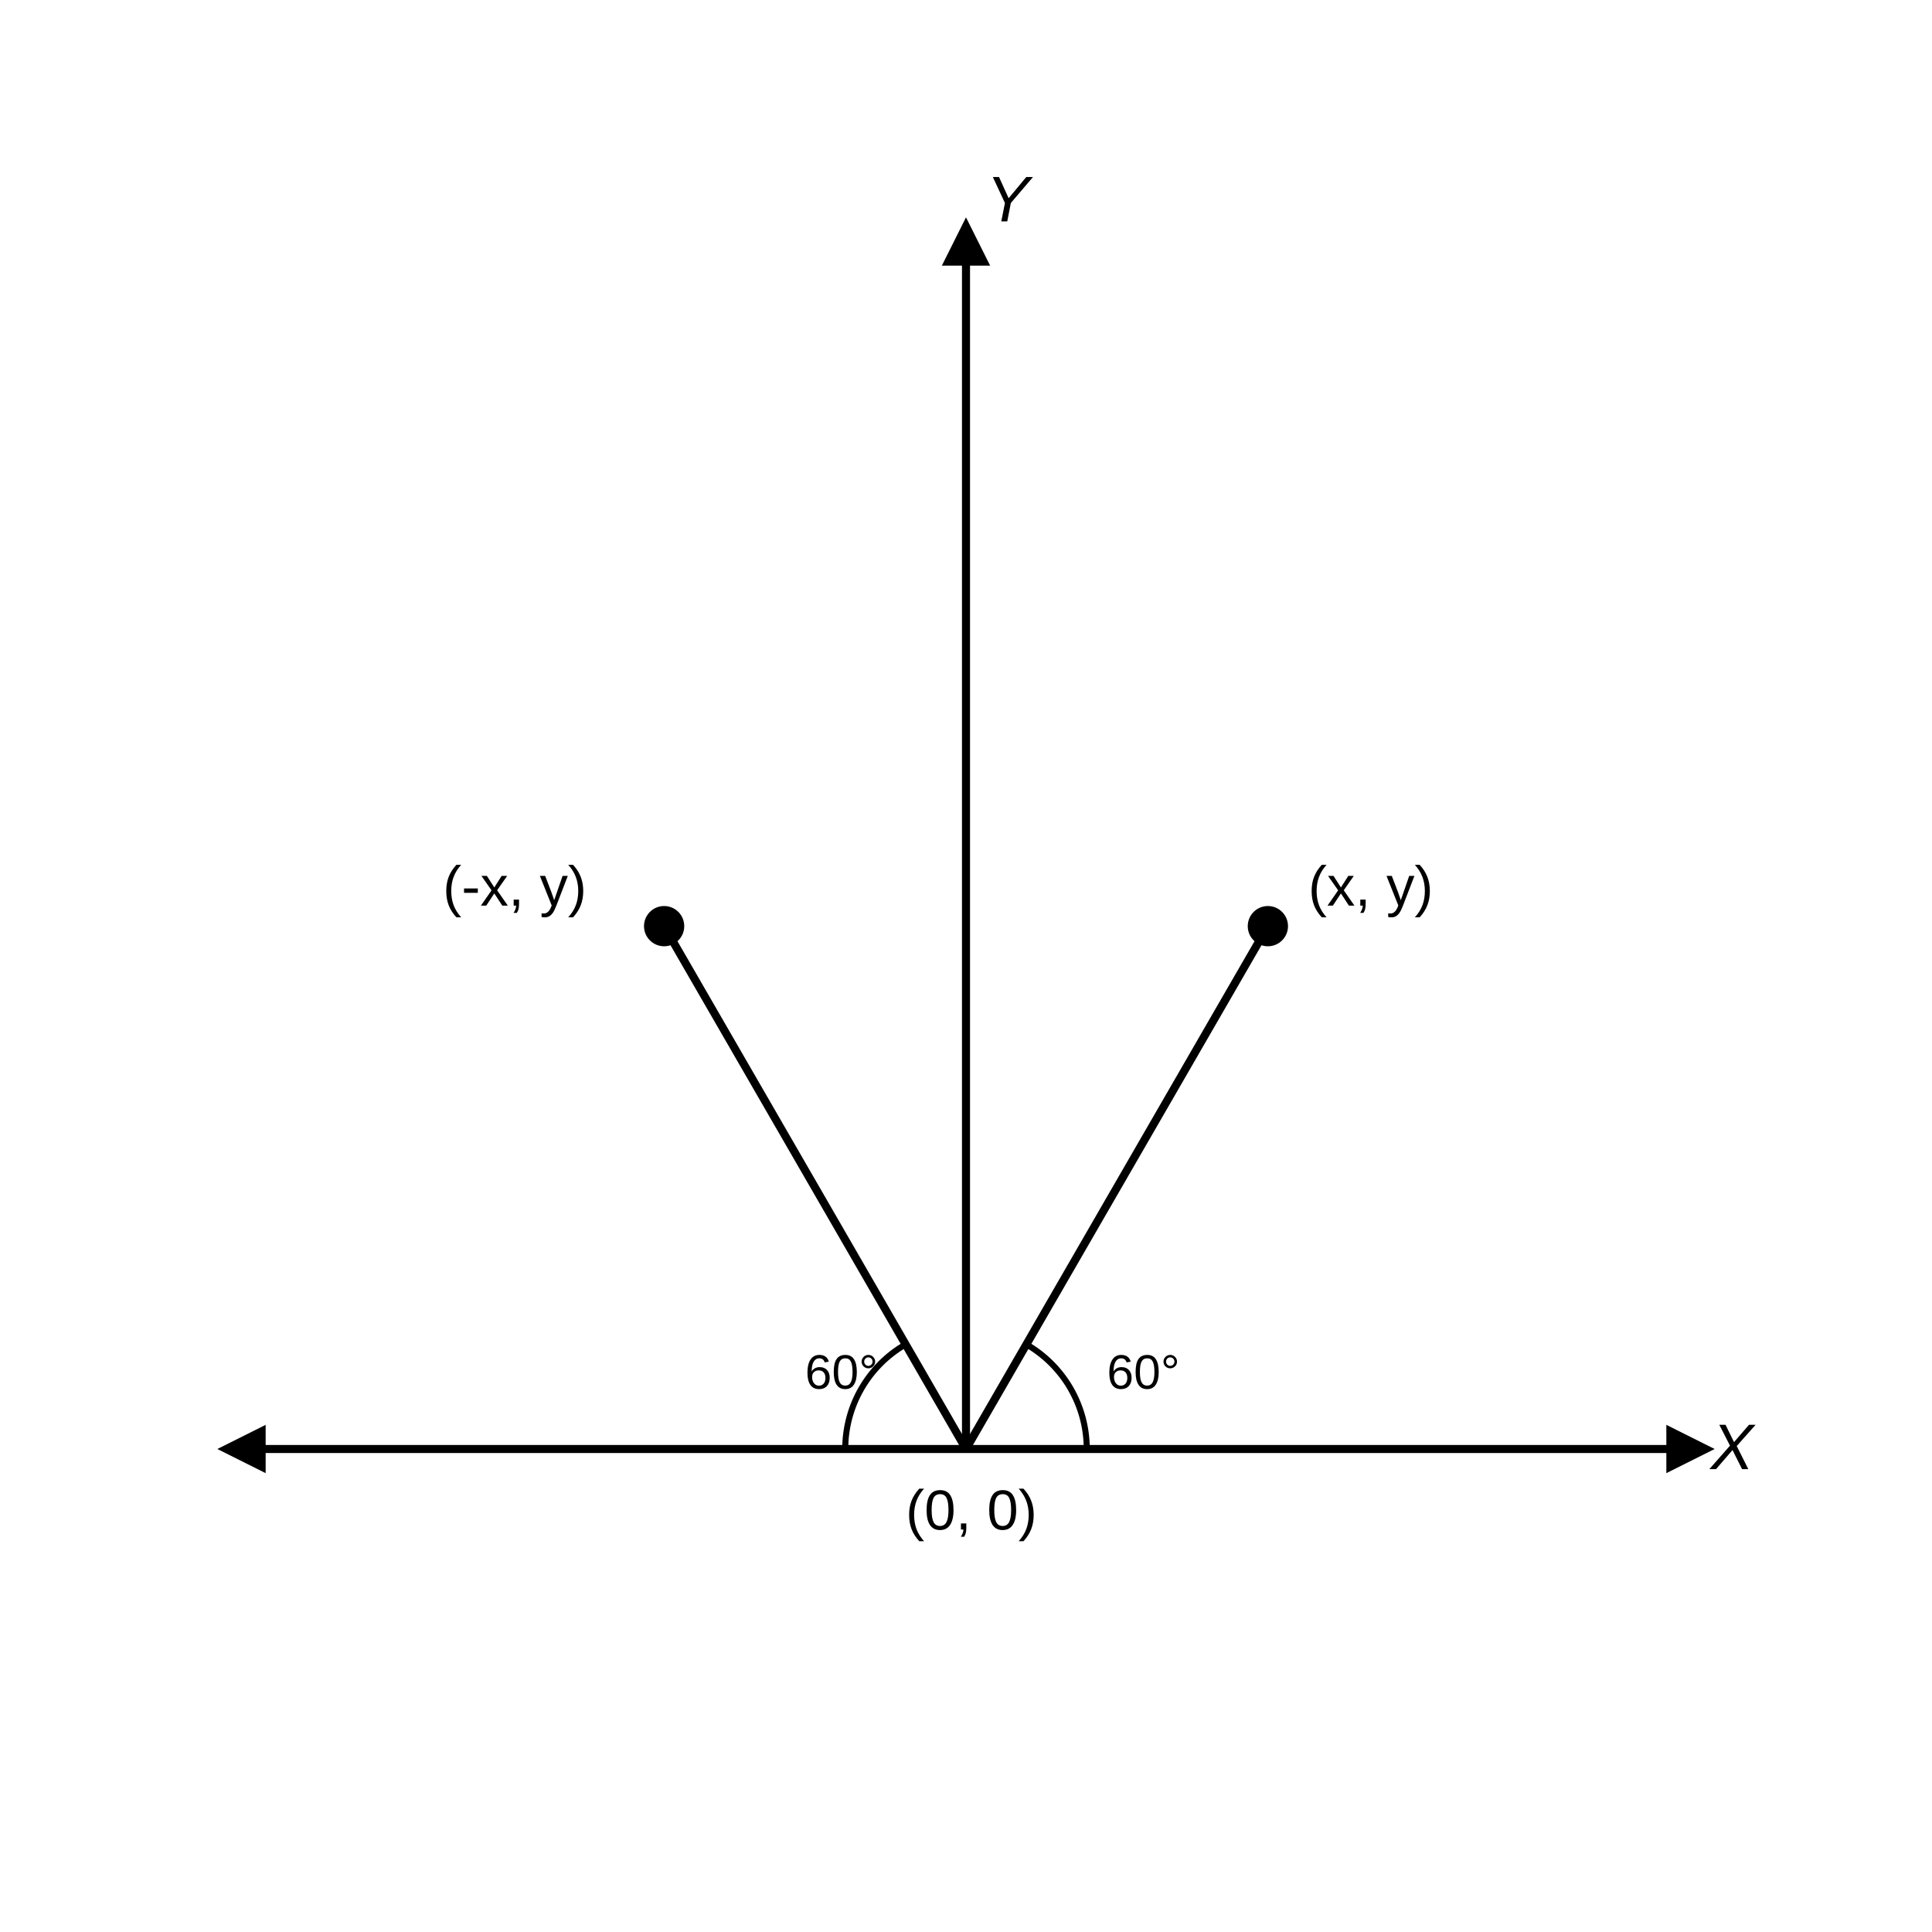
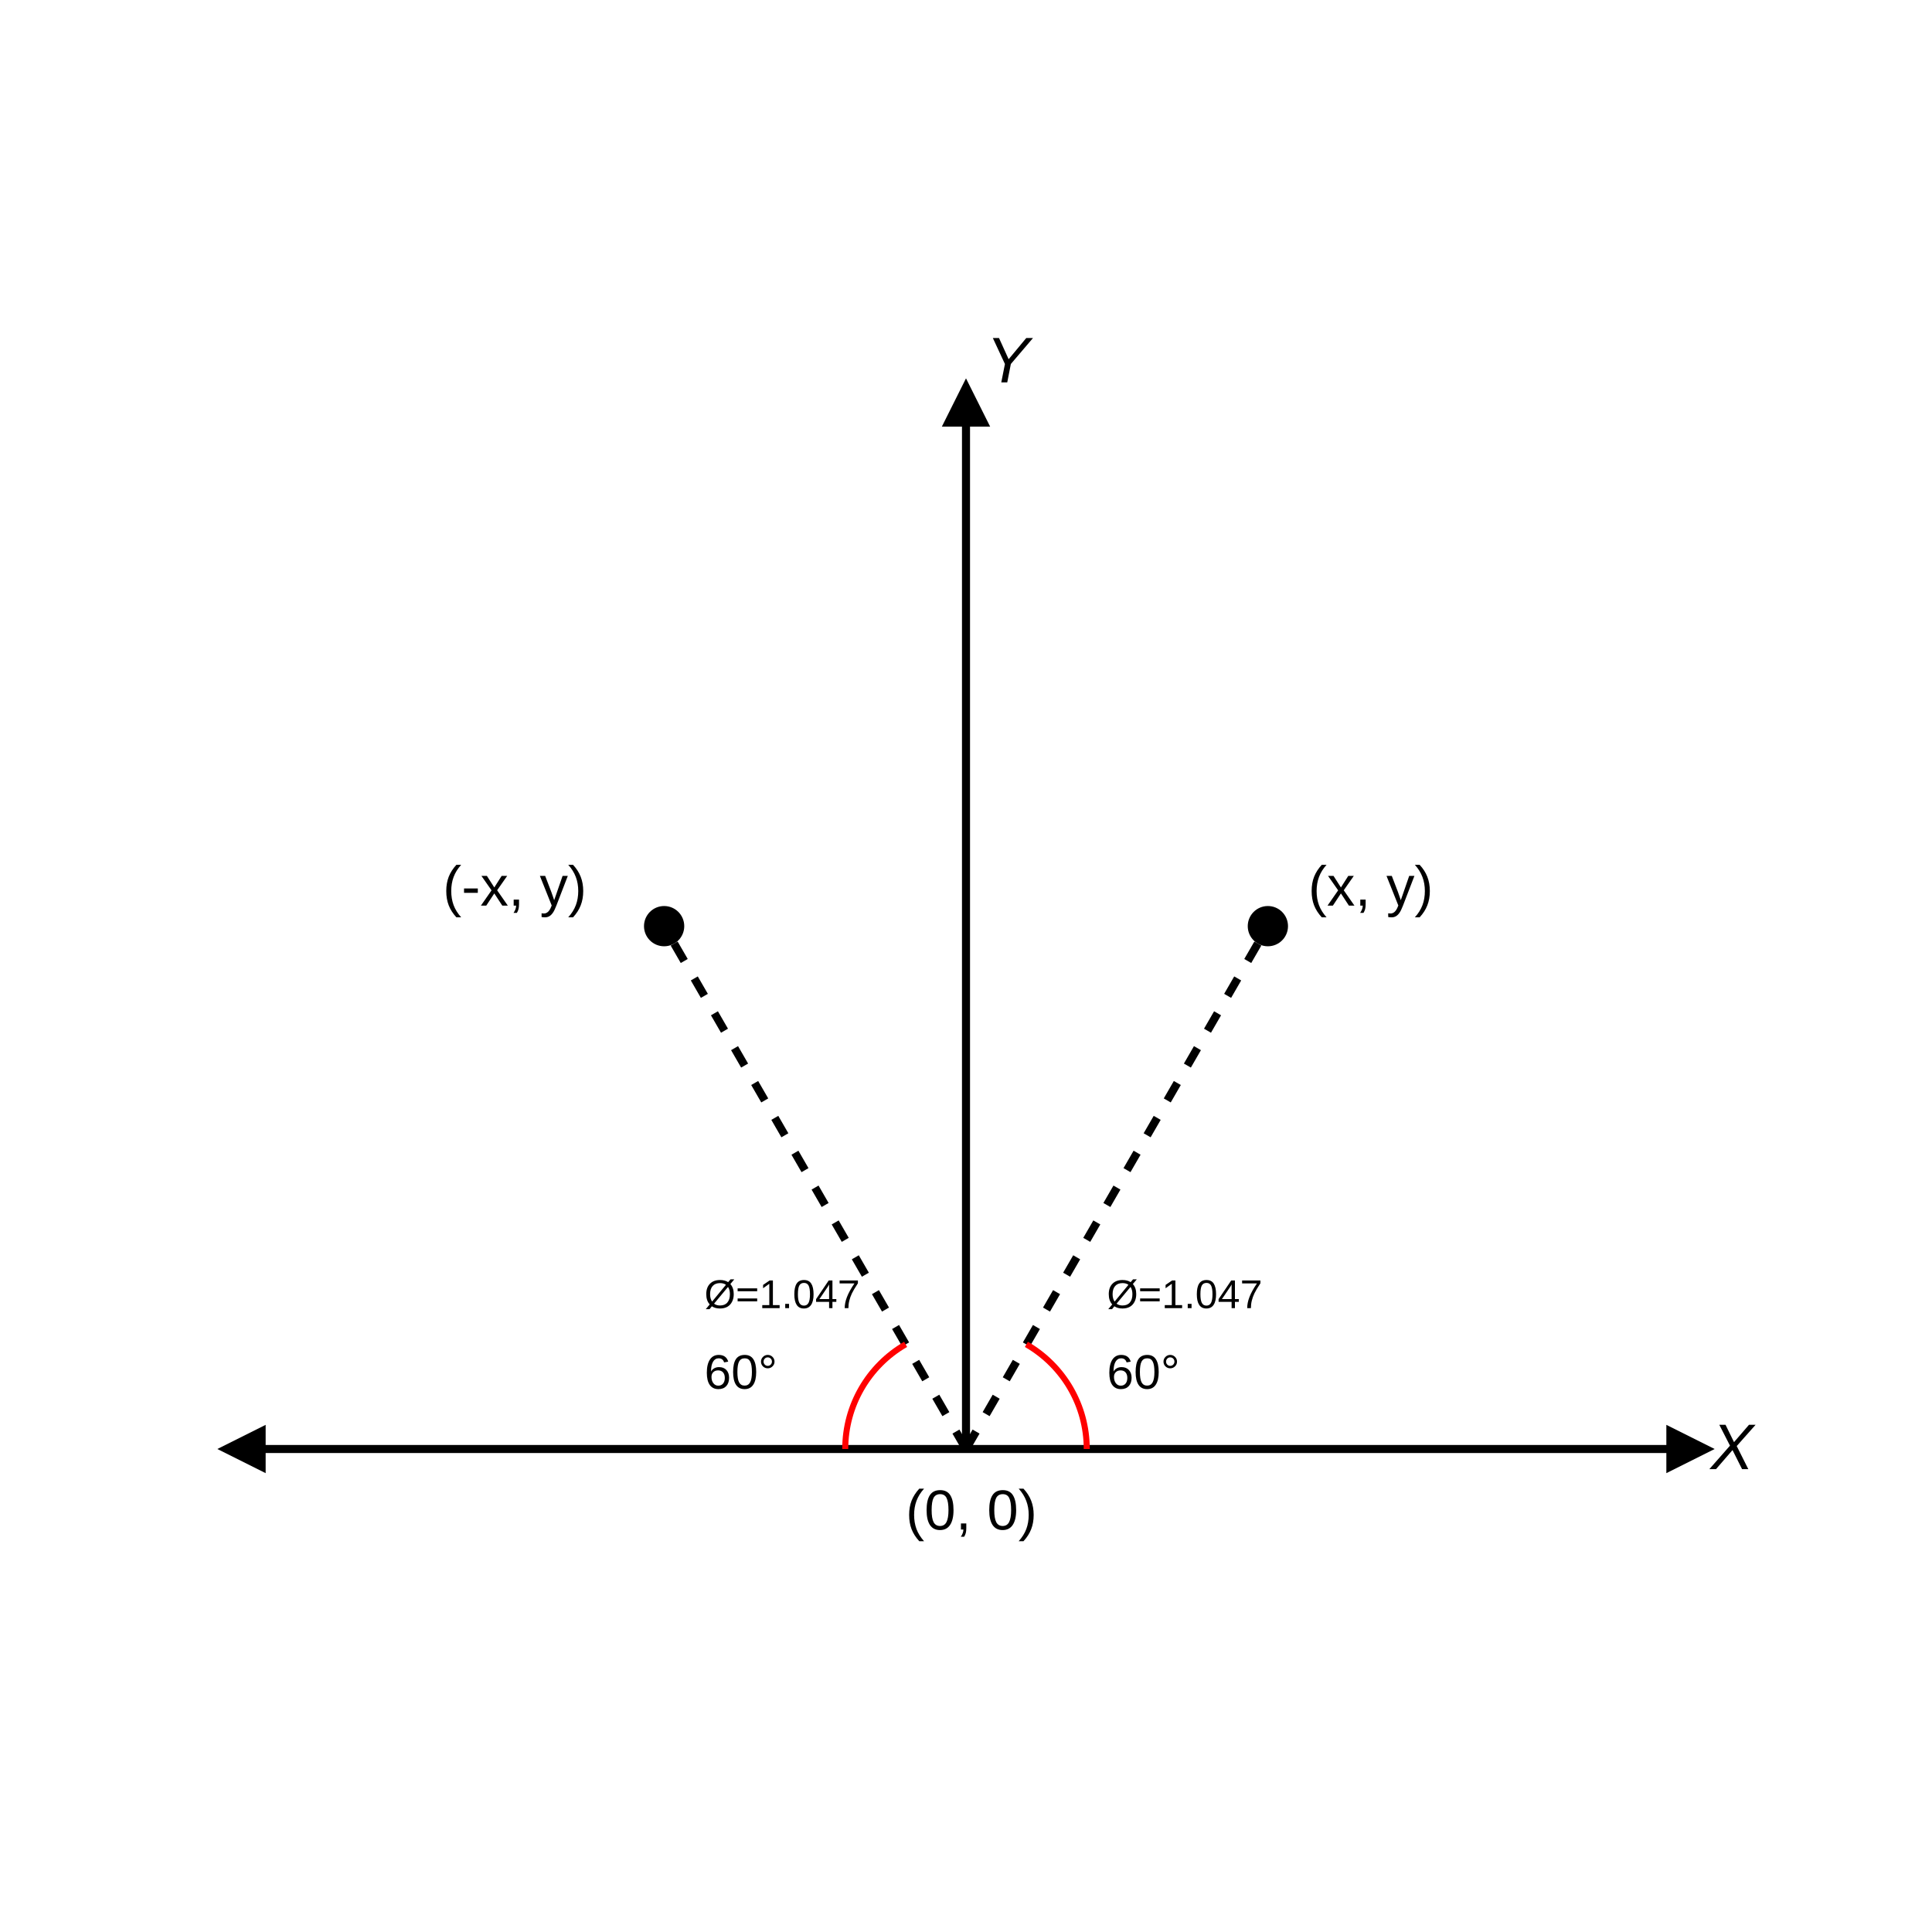
<svg xmlns="http://www.w3.org/2000/svg" viewBox="0 0 480 480" width="480" height="480">
  <defs>
    <marker id="arrow" viewBox="0 0 10 10" refX="5" refY="5" markerWidth="6" markerHeight="6" orient="auto-start-reverse">
      <path d="M 0 0 L 10 5 L 0 10 z" fill="black" />
    </marker>
  </defs>
  <rect width="100%" height="100%" fill="white" />
  <line x1="60" y1="360" x2="420" y2="360" stroke="black" stroke-width="2" marker-end="url(#arrow)" marker-start="url(#arrow)" />
  <text x="425" y="365" font-family="Arial, sans-serif" font-size="16" font-style="italic">X</text>
-   <line x1="240" y1="360" x2="240" y2="60" stroke="black" stroke-width="2" marker-end="url(#arrow)" />
-   <text x="245" y="55" font-family="Arial, sans-serif" font-size="16" font-style="italic">Y</text>
+   <line x1="240" y1="360" x2="240" y2="100" stroke="black" stroke-width="2" marker-end="url(#arrow)" />
+   <text x="245" y="95" font-family="Arial, sans-serif" font-size="16" font-style="italic">Y</text>
  <text x="225" y="380" font-family="Arial, sans-serif" font-size="14">(0, 0)</text>
-   <line x1="240" y1="360" x2="315" y2="230.1" stroke="black" stroke-width="2" />
-   <line x1="240" y1="360" x2="165" y2="230.1" stroke="black" stroke-width="2" />
-   <path d="M 270 360 A 30 30 0 0 0 255 334" fill="none" stroke="black" stroke-width="1.5" />
+   <line x1="240" y1="360" x2="315" y2="230.1" stroke="black" stroke-width="2" stroke-dasharray="5,5" />
+   <line x1="240" y1="360" x2="165" y2="230.1" stroke="black" stroke-width="2" stroke-dasharray="5,5" />
+   <path d="M 270 360 A 30 30 0 0 0 255 334" fill="none" stroke="red" stroke-width="1.5" />
+   <text x="275" y="325" font-family="Arial, sans-serif" font-size="10">Ø=1.047</text>
  <text x="275" y="345" font-family="Arial, sans-serif" font-size="12">60°</text>
-   <path d="M 210 360 A 30 30 0 0 1 225 334" fill="none" stroke="black" stroke-width="1.5" />
-   <text x="200" y="345" font-family="Arial, sans-serif" font-size="12">60°</text>
+   <path d="M 210 360 A 30 30 0 0 1 225 334" fill="none" stroke="red" stroke-width="1.5" />
+   <text x="175" y="325" font-family="Arial, sans-serif" font-size="10">Ø=1.047</text>
+   <text x="175" y="345" font-family="Arial, sans-serif" font-size="12">60°</text>
  <circle cx="315" cy="230.1" r="5" fill="black" />
  <text x="325" y="225" font-family="Arial, sans-serif" font-size="14">(x, y)</text>
  <circle cx="165" cy="230.1" r="5" fill="black" />
  <text x="110" y="225" font-family="Arial, sans-serif" font-size="14">(-x, y)</text>
</svg>
